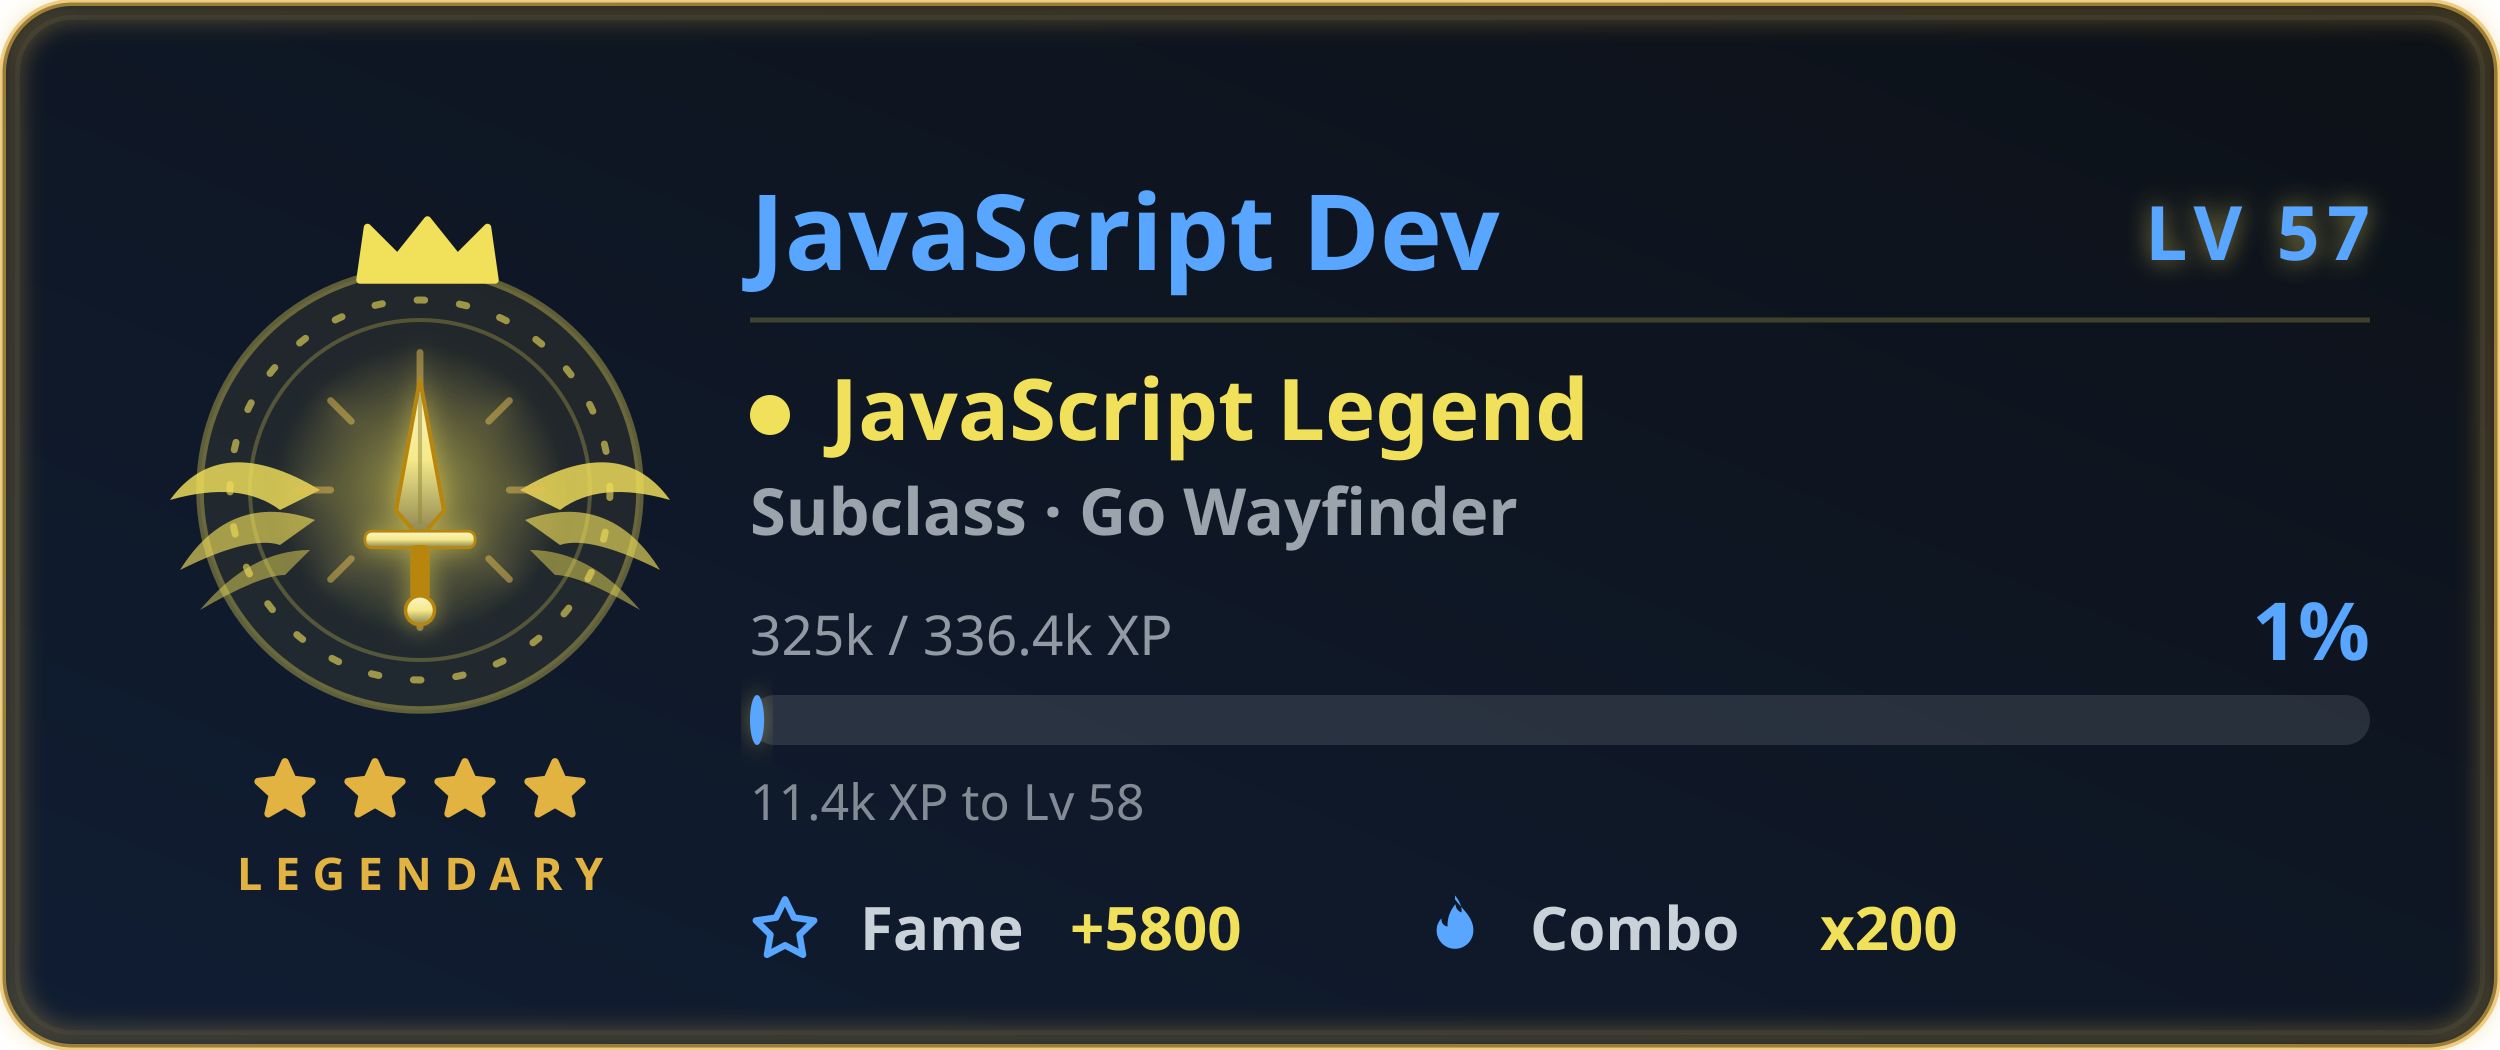
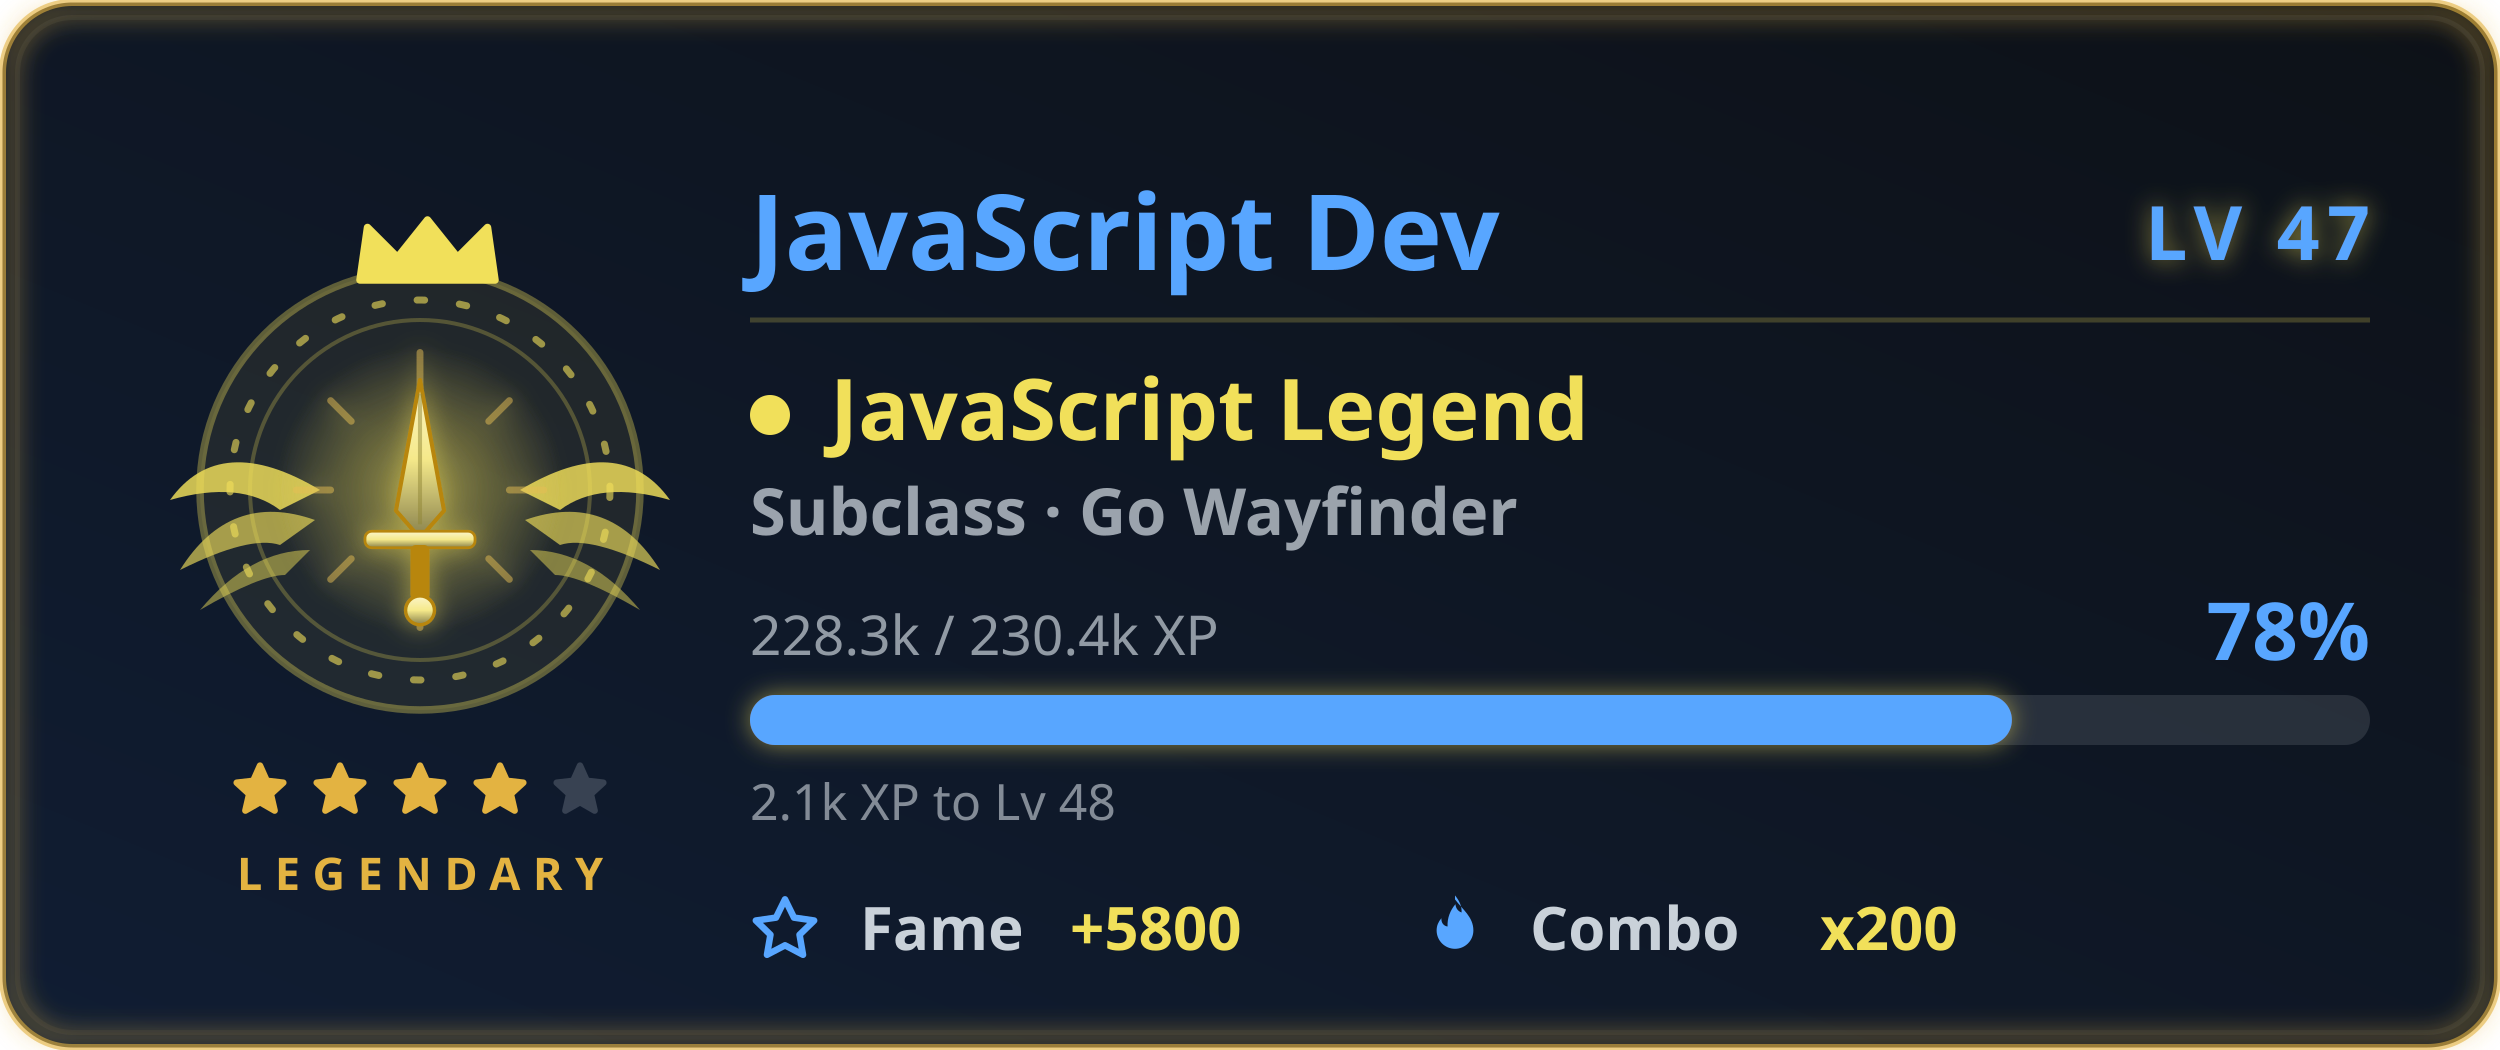
<svg xmlns="http://www.w3.org/2000/svg" width="500" height="210" viewBox="0 0 500 210" role="img" aria-labelledby="card-title-a11y card-desc-a11y">
  <style>
text { font-family: 'Segoe UI', Ubuntu, 'Helvetica Neue', sans-serif; }
.title { font-size: 18px; font-weight: 600; fill: #58a6ff; }
.title-icon { fill: #58a6ff; }
.icon { fill: #58a6ff; }


.gl-name { font-size: 21px; font-weight: 700; fill: #58a6ff; }
.gl-lvl { font-size: 15px; font-weight: 800; letter-spacing: 1.5px; fill: #58a6ff; }
.gl-class { font-size: 17px; font-weight: 700; fill: #f1e05a; }
.gl-sub { font-size: 13px; font-weight: 600; fill: #c9d1d9; opacity: 0.75; }
.gl-meta { font-size: 11px; fill: #c9d1d9; opacity: 0.7; }
.gl-pct { font-size: 16px; font-weight: 800; fill: #58a6ff; }
.gl-chip-label { font-size: 12px; font-weight: 600; fill: #c9d1d9; }
.gl-chip-value { font-size: 12px; font-weight: 800; fill: #f1e05a; }
.gl-hint { font-size: 10px; fill: #c9d1d9; opacity: 0.62; }
.gl-rarity { font-size: 9px; font-weight: 700; letter-spacing: 2.5px; fill: #e3b341; }

</style>
  <defs>
    <linearGradient id="card-bg" x1="0" y1="0" x2="1" y2="1" gradientTransform="rotate(90, 0.5, 0.5)">
      <stop offset="0.0%" stop-color="#0d1117" />
      <stop offset="100.0%" stop-color="#101d33" />
    </linearGradient>
    <filter id="card-glow" x="-50%" y="-50%" width="200%" height="200%">
      <feGaussianBlur in="SourceGraphic" stdDeviation="3" result="blur" />
      <feFlood flood-color="#58a6ff" flood-opacity="0.55" result="tint" />
      <feComposite in="tint" in2="blur" operator="in" result="softGlow" />
      <feMerge>
        <feMergeNode in="softGlow" />
        <feMergeNode in="SourceGraphic" />
      </feMerge>
    </filter>
    <filter id="gl-glow" x="-60%" y="-60%" width="220%" height="220%">
      <feGaussianBlur in="SourceGraphic" stdDeviation="2.4" result="b" />
      <feFlood flood-color="#f1e05a" flood-opacity="0.55" result="t" />
      <feComposite in="t" in2="b" operator="in" result="g" />
      <feMerge>
        <feMergeNode in="g" />
        <feMergeNode in="SourceGraphic" />
      </feMerge>
    </filter>
    <filter id="gl-rarity" x="-20%" y="-20%" width="140%" height="140%">
      <feGaussianBlur stdDeviation="2.4" />
    </filter>
  </defs>
  <rect x="0.5" y="0.5" width="499" height="209" rx="14" fill="url(#card-bg)" stroke="#e3b341" stroke-width="1.4" stroke-opacity="0.6" />
  <rect x="3.5" y="3.5" width="493" height="203" rx="11" fill="none" stroke="#30363d" stroke-opacity="0.4" />
  <rect x="2" y="2" width="496" height="206" rx="13" fill="none" stroke="#e3b341" stroke-width="3.5" stroke-opacity="0.4" filter="url(#gl-rarity)" />
  <g class="fade">
    <g class="">
      <g class="flourish">
        <g transform="translate(84,0)">
          <g transform="translate(0,98)" fill="#f1e05a">
            <path d="M20 0 Q 40 -12 50 2 Q 36 -2 28 4 Z" opacity="0.82" />
            <path d="M21 6 Q 38 0 48 16 Q 34 9 28 11 Z" opacity="0.64" />
            <path d="M22 12 Q 34 12 44 24 Q 32 17 27 17 Z" opacity="0.48" />
          </g>
        </g>
        <g transform="translate(84,0) scale(-1,1)">
          <g transform="translate(0,98)" fill="#f1e05a">
            <path d="M20 0 Q 40 -12 50 2 Q 36 -2 28 4 Z" opacity="0.82" />
            <path d="M21 6 Q 38 0 48 16 Q 34 9 28 11 Z" opacity="0.64" />
            <path d="M22 12 Q 34 12 44 24 Q 32 17 27 17 Z" opacity="0.48" />
          </g>
        </g>
      </g>
      <circle cx="84" cy="98" r="44" fill="#f1e05a" fill-opacity="0.08" stroke="#f1e05a" stroke-opacity="0.35" stroke-width="1.5" />
      <g class="">
        <circle cx="84" cy="98" r="38" fill="none" stroke="#f1e05a" stroke-opacity="0.6" stroke-width="1.4" stroke-dasharray="1.5 7" stroke-linecap="round" />
        <circle cx="84" cy="98" r="34" fill="none" stroke="#f1e05a" stroke-opacity="0.25" stroke-width="0.8" />
      </g>
      <g class="" filter="url(#gl-glow)">
        <svg class="" x="51" y="65" width="66" height="66" viewBox="0 0 48 48" aria-hidden="true">
          <defs>
            <radialGradient id="jsHalo" cx="0.5" cy="0.5" r="0.5">
              <stop offset="0" stop-color="#f1e05a" stop-opacity="0.42" />
              <stop offset="1" stop-color="#f1e05a" stop-opacity="0" />
            </radialGradient>
            <linearGradient id="jsBlade" x1="0" y1="0" x2="0" y2="1">
              <stop offset="0" stop-color="#fbf5ca" />
              <stop offset="0.5" stop-color="#f5e98a" />
              <stop offset="1" stop-color="#87804c" />
            </linearGradient>
          </defs>
          <circle cx="24" cy="24" r="21" fill="url(#jsHalo)" />
          <g stroke="#e6bf55" stroke-width="1" stroke-opacity="0.5" stroke-linecap="round">
            <path d="M24 4 V9 M24 39 V44 M6 24 H11 M37 24 H42 M11 11 L14 14 M37 37 L34 34 M37 11 L34 14 M11 37 L14 34" />
          </g>
          <path d="M24 8 L27.5 27 L24 31 L20.5 27 Z" fill="url(#jsBlade)" stroke="#b8860b" stroke-width="0.6" stroke-linejoin="round" />
          <path d="M24 10 V29" stroke="#918636" stroke-width="0.6" stroke-opacity="0.5" />
          <rect x="16" y="30" width="16" height="2.4" rx="1" fill="url(#jsBlade)" stroke="#b8860b" stroke-width="0.4" />
          <rect x="22.6" y="32" width="2.8" height="8" rx="0.8" fill="#b8860b" />
          <circle cx="24" cy="41.5" r="2.1" fill="url(#jsBlade)" stroke="#b8860b" stroke-width="0.5" />
        </svg>
      </g>
      <g transform="translate(69, 42.5) scale(1.5)">
        <path d="M2 9 L3 2 L7 6 L11 1 L15 6 L19 2 L20 9 Z" fill="#f1e05a" stroke="#f1e05a" stroke-width="1" stroke-linejoin="round" />
      </g>
    </g>
    <g>
-       <g class="" transform="translate(49.5, 150.5) scale(0.625)" fill="#e3b341" stroke="#e3b341" stroke-width="2.4" stroke-linejoin="round" stroke-linecap="round" opacity="1">
+       <g class="" transform="translate(45.5, 151.5) scale(0.5416667)" fill="#e3b341" stroke="#e3b341" stroke-width="2.4" stroke-linejoin="round" stroke-linecap="round" opacity="1">
        <path d="M12 3 L14.5 8.6 L20.6 9.3 L16 13.5 L17.4 19.6 L12 16.5 L6.6 19.6 L8 13.5 L3.4 9.3 L9.5 8.6 Z" />
      </g>
-       <g class="" transform="translate(67.5, 150.5) scale(0.625)" fill="#e3b341" stroke="#e3b341" stroke-width="2.4" stroke-linejoin="round" stroke-linecap="round" opacity="1">
+       <g class="" transform="translate(61.5, 151.5) scale(0.5416667)" fill="#e3b341" stroke="#e3b341" stroke-width="2.4" stroke-linejoin="round" stroke-linecap="round" opacity="1">
        <path d="M12 3 L14.5 8.6 L20.6 9.3 L16 13.5 L17.4 19.6 L12 16.5 L6.6 19.6 L8 13.5 L3.4 9.3 L9.5 8.6 Z" />
      </g>
-       <g class="" transform="translate(85.5, 150.5) scale(0.625)" fill="#e3b341" stroke="#e3b341" stroke-width="2.4" stroke-linejoin="round" stroke-linecap="round" opacity="1">
+       <g class="" transform="translate(77.5, 151.5) scale(0.5416667)" fill="#e3b341" stroke="#e3b341" stroke-width="2.4" stroke-linejoin="round" stroke-linecap="round" opacity="1">
        <path d="M12 3 L14.5 8.6 L20.6 9.3 L16 13.5 L17.4 19.6 L12 16.5 L6.6 19.6 L8 13.5 L3.4 9.3 L9.5 8.6 Z" />
      </g>
-       <g class="" transform="translate(103.5, 150.5) scale(0.625)" fill="#e3b341" stroke="#e3b341" stroke-width="2.4" stroke-linejoin="round" stroke-linecap="round" opacity="1">
+       <g class="" transform="translate(93.5, 151.5) scale(0.5416667)" fill="#e3b341" stroke="#e3b341" stroke-width="2.4" stroke-linejoin="round" stroke-linecap="round" opacity="1">
+         <path d="M12 3 L14.5 8.6 L20.6 9.3 L16 13.5 L17.4 19.6 L12 16.5 L6.6 19.6 L8 13.5 L3.4 9.3 L9.5 8.6 Z" />
+       </g>
+       <g class="" transform="translate(109.5, 151.5) scale(0.5416667)" fill="#c9d1d9" stroke="#c9d1d9" stroke-width="2.4" stroke-linejoin="round" stroke-linecap="round" opacity="0.22">
        <path d="M12 3 L14.5 8.6 L20.6 9.3 L16 13.5 L17.4 19.6 L12 16.5 L6.6 19.6 L8 13.5 L3.4 9.3 L9.5 8.6 Z" />
      </g>
    </g>
    <text class="gl-rarity" x="84" y="178" text-anchor="middle">LEGENDARY</text>
  </g>
  <g class="fade" style="animation-delay:.15s">
    <text class="gl-name" x="150" y="54">JavaScript Dev</text>
-     <text class="gl-lvl glow-pulse" x="474" y="52" text-anchor="end" filter="url(#gl-glow)">LV 57</text>
+     <text class="gl-lvl glow-pulse" x="474" y="52" text-anchor="end" filter="url(#gl-glow)">LV 47</text>
    <line x1="150" y1="64" x2="474" y2="64" stroke="#f1e05a" stroke-opacity="0.22" stroke-width="1" />
    <circle cx="154" cy="83" r="4" fill="#f1e05a" />
    <text class="gl-class" x="166" y="88">JavaScript Legend</text>
    <text class="gl-sub" x="150" y="107">Subclass · Go Wayfinder</text>
-     <text class="gl-meta" x="150" y="131">325k / 336.4k XP</text>
-     <text class="gl-pct " x="474" y="132" text-anchor="end">1%</text>
+     <text class="gl-meta" x="150" y="131">228.3k / 230.4k XP</text>
+     <text class="gl-pct " x="474" y="132" text-anchor="end">78%</text>
    <rect x="150" y="139" width="324" height="10" rx="5" fill="#c9d1d9" fill-opacity="0.14" />
-     <rect class="xp-fill " x="150" y="139" width="2.817" height="10" rx="5" fill="#58a6ff" filter="url(#gl-glow)" />
-     <text class="gl-hint" x="150" y="164">11.4k XP to Lv 58</text>
+     <rect class="xp-fill " x="150" y="139" width="252.379" height="10" rx="5" fill="#58a6ff" filter="url(#gl-glow)" />
+     <text class="gl-hint" x="150" y="164">2.1k XP to Lv 48</text>
    <g transform="translate(150, 190)">
      <svg class="icon" x="0" y="-11" width="14" height="14" viewBox="0 0 16 16" aria-hidden="true">
        <path fill-rule="evenodd" d="M8 .25a.75.75 0 0 1 .673.418l1.882 3.815 4.21.612a.75.75 0 0 1 .416 1.279l-3.046 2.97.719 4.192a.75.75 0 0 1-1.088.791L8 12.347l-3.766 1.98a.75.75 0 0 1-1.088-.79l.72-4.194L.818 6.374a.75.75 0 0 1 .416-1.28l4.21-.611L7.327.668A.75.75 0 0 1 8 .25zm0 2.445L6.615 5.5a.75.75 0 0 1-.564.41l-3.097.45 2.24 2.184a.75.75 0 0 1 .216.664l-.528 3.084 2.769-1.456a.75.75 0 0 1 .698 0l2.77 1.456-.53-3.084a.75.75 0 0 1 .216-.664l2.24-2.183-3.096-.45a.75.75 0 0 1-.564-.41L8 2.694v.001z" />
      </svg>
      <text class="gl-chip-label" x="22" y="0">Fame</text>
      <text class="gl-chip-value" x="64" y="0">+5800</text>
    </g>
    <g transform="translate(284, 190)">
      <svg class="icon" x="0" y="-11" width="14" height="14" viewBox="0 0 16 16" aria-hidden="true">
        <path fill-rule="evenodd" d="M8 1c1.7 2.3 4.2 4 4.2 7.1a4.2 4.2 0 0 1-8.4 0c0-1.1.4-2 1.1-2.8-.1 1 .5 1.8 1.4 1.9-.1-1.9.6-3.7 1.8-5.1.1 1 .6 1.6 1.4 1.9.1-1.4-.5-2.7-1.5-3.9z" />
      </svg>
      <text class="gl-chip-label" x="22" y="0">Combo</text>
      <text class="gl-chip-value" x="80" y="0">x200</text>
    </g>
  </g>
</svg>
